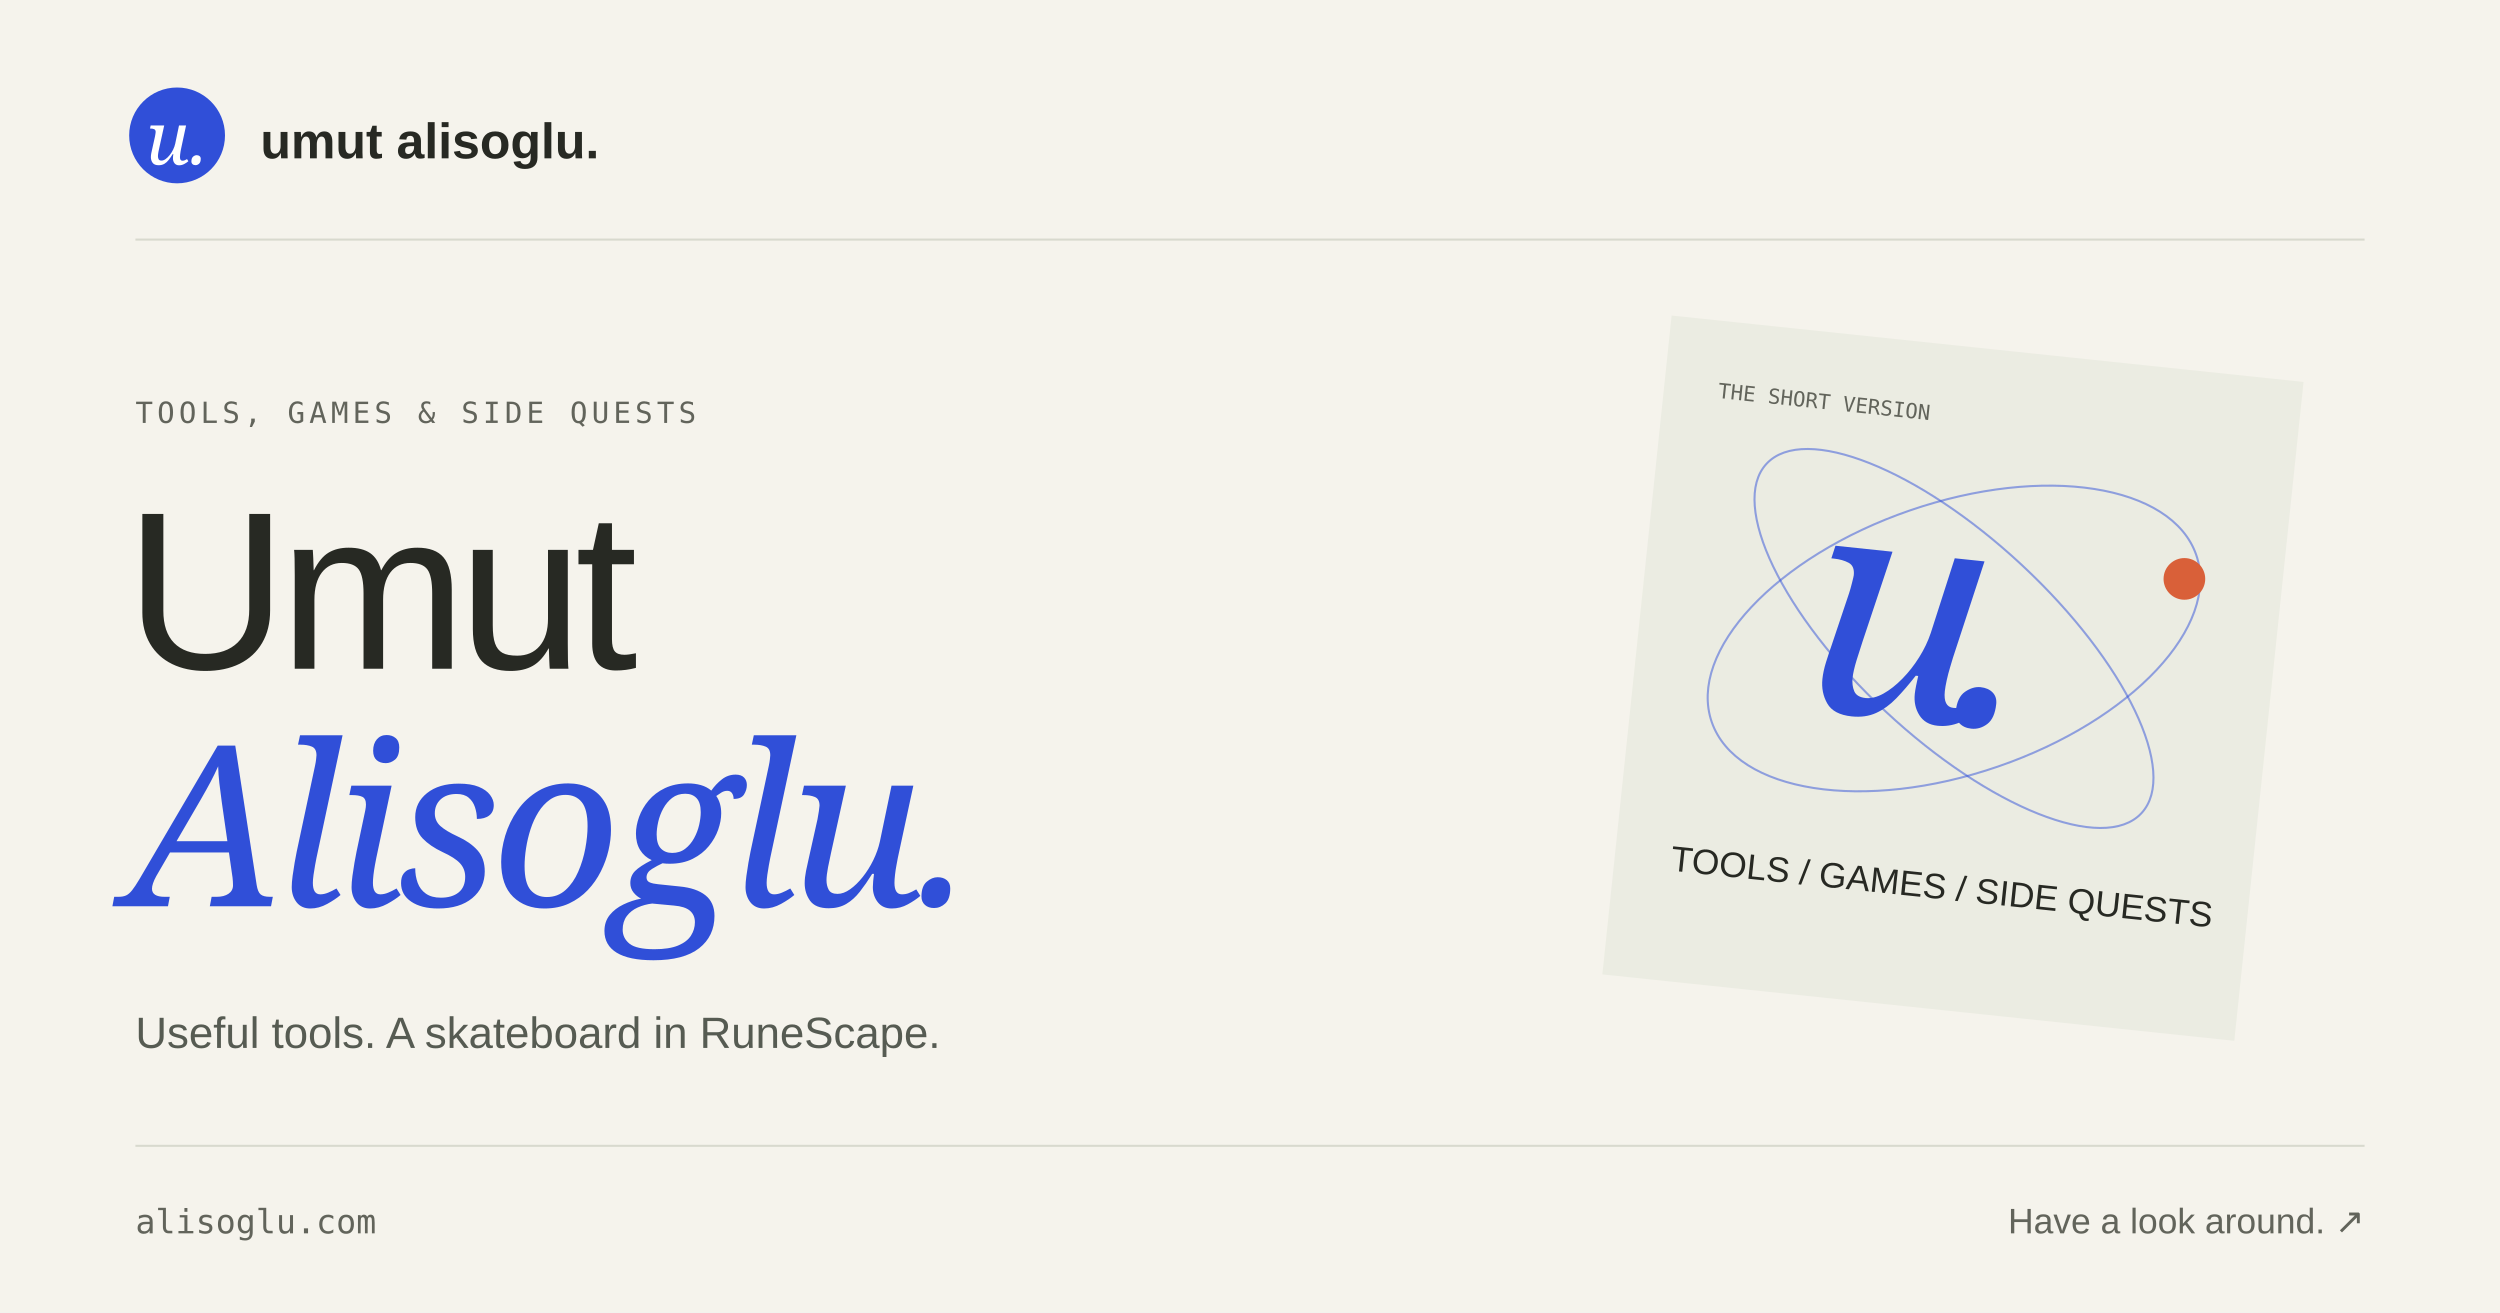
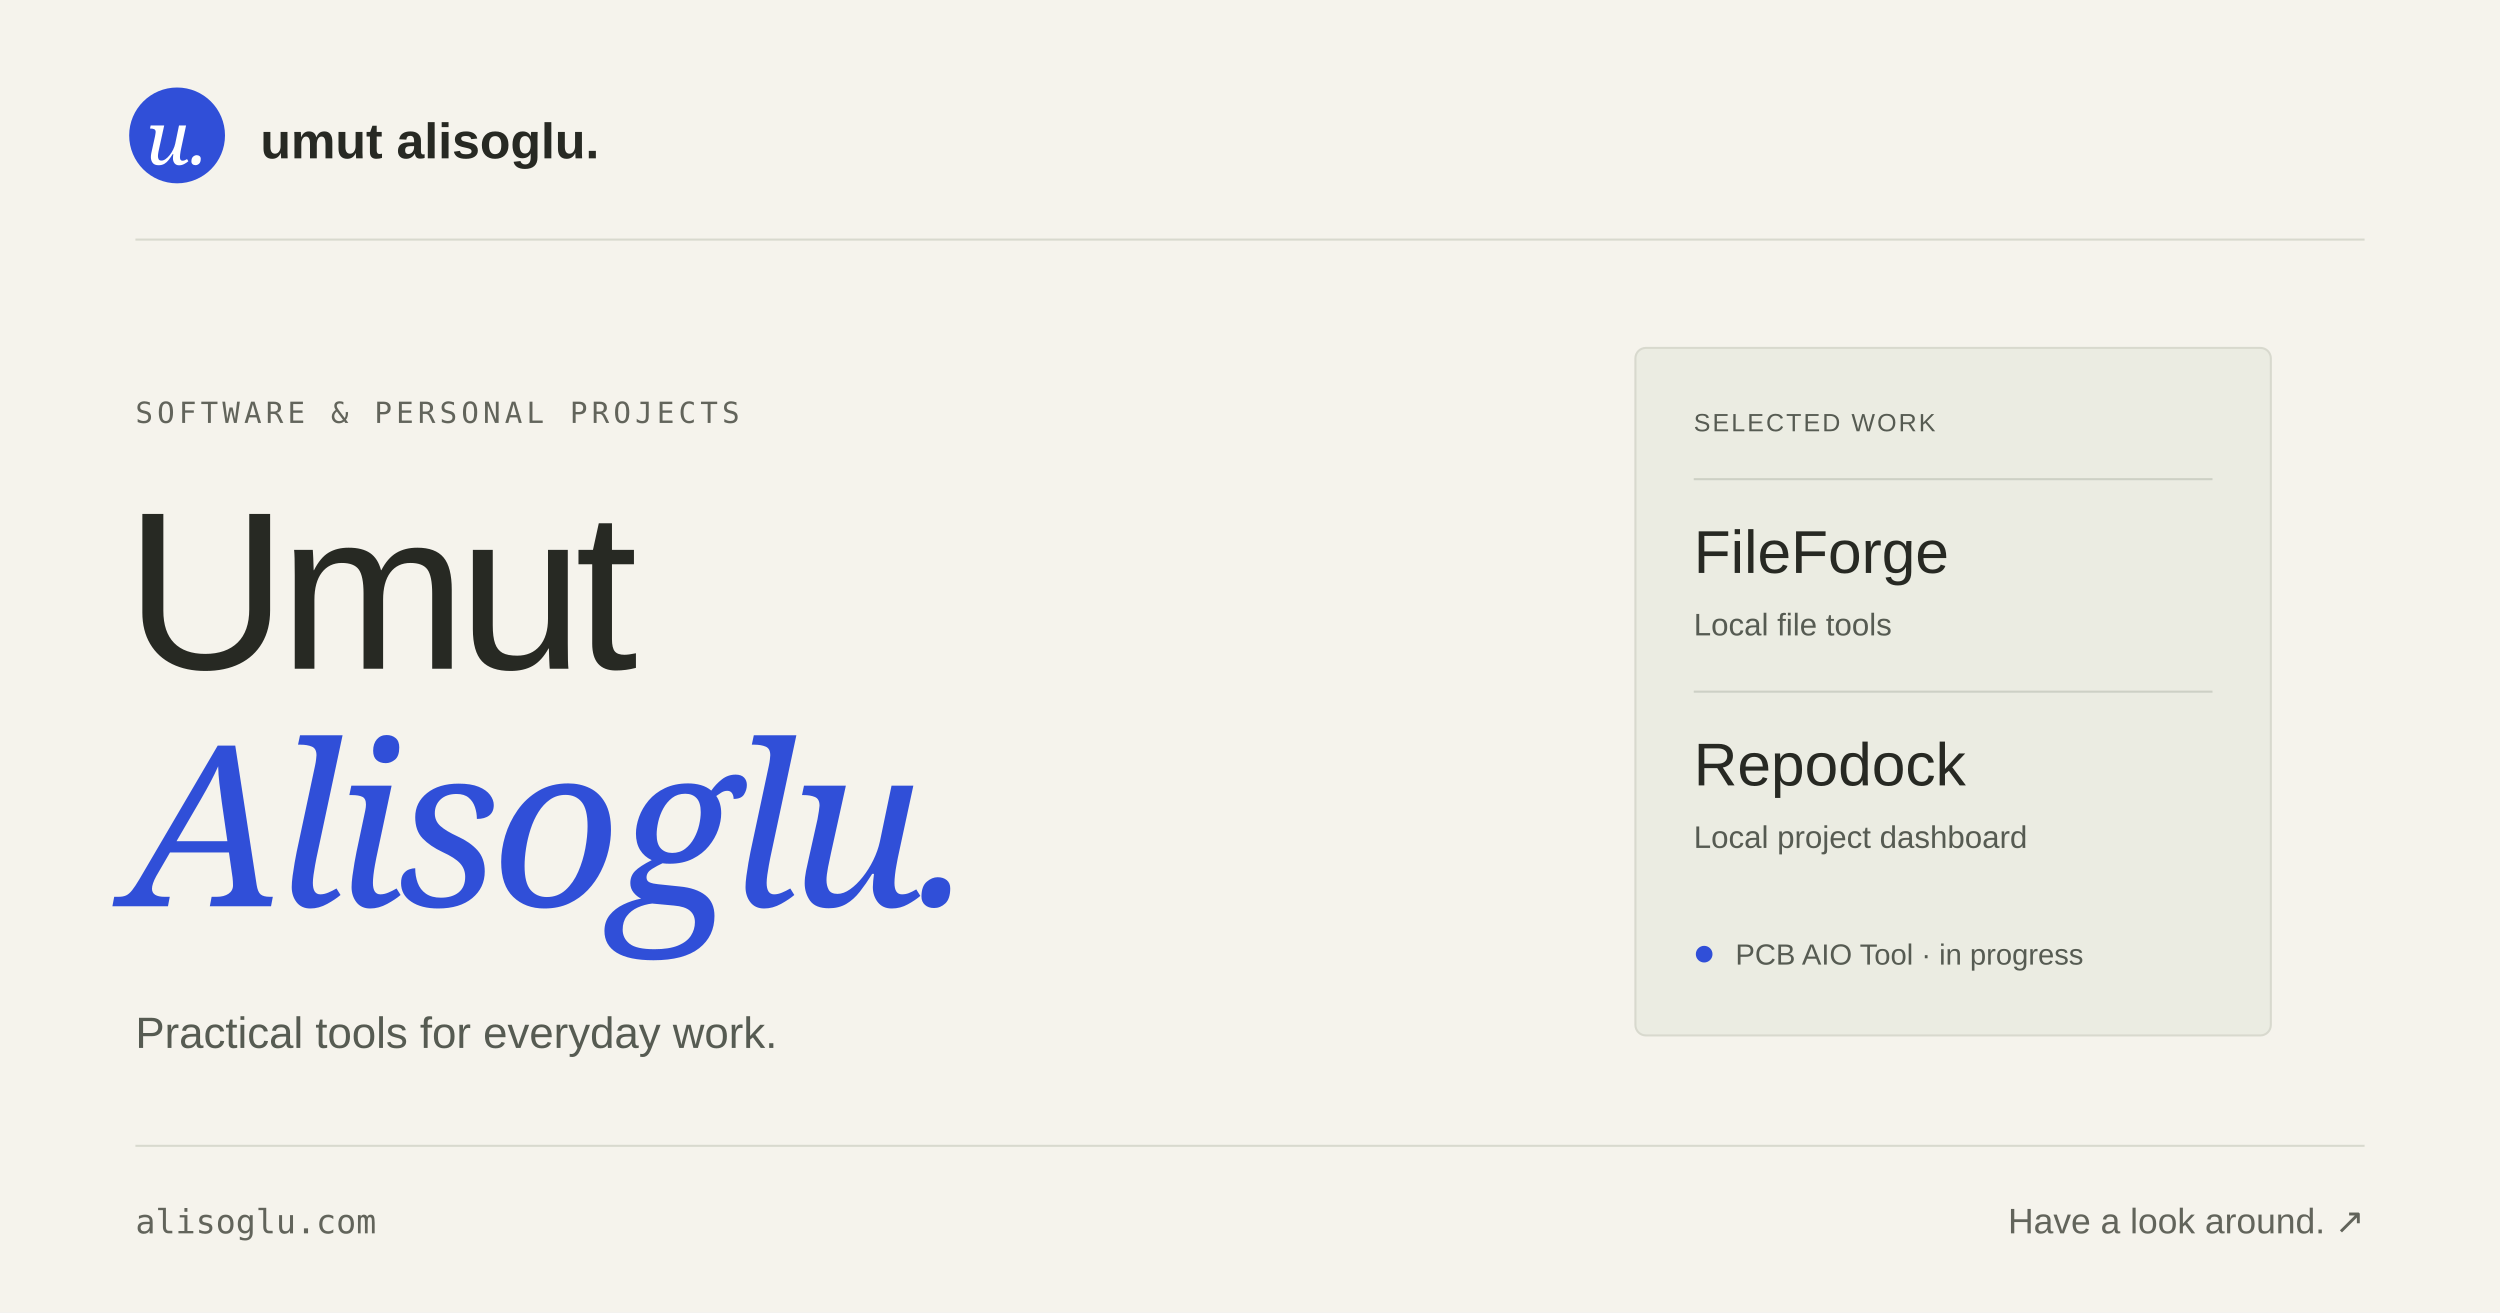
<svg xmlns="http://www.w3.org/2000/svg" width="1200" height="630" viewBox="0 0 1200 630">
  <rect width="1200" height="630" fill="#f5f3ec" />
  <path d="M65 115H1135M65 550H1135" stroke="#d8d9ce" />
  <circle cx="85" cy="65" r="23" fill="#304fd8" />
  <text x="70" y="79" font-family="Georgia,serif" font-style="italic" font-size="35" fill="white">u.</text>
  <text x="125" y="76" font-family="Arial,sans-serif" font-size="24" font-weight="600" fill="#272923">umut alisoglu.</text>
-   <text x="65" y="203" font-family="Consolas,monospace" font-size="14" letter-spacing="2" fill="#62645b">TOOLS, GAMES &amp; SIDE QUESTS</text>
+   <text x="65" y="203" font-family="Consolas,monospace" font-size="14" letter-spacing="2" fill="#62645b">SOFTWARE &amp; PERSONAL PROJECTS</text>
  <text x="60" y="321" font-family="Arial,sans-serif" font-size="108" letter-spacing="-4" fill="#272923">Umut</text>
  <text x="60" y="435" font-family="Georgia,serif" font-size="108" font-style="italic" letter-spacing="-4" fill="#304fd8">Alisoglu.</text>
-   <text x="65" y="503" font-family="Arial,sans-serif" font-size="21" fill="#565b52">Useful tools. A skateboard in RuneScape.</text>
-   <g transform="rotate(6 942 325)">
-     <rect x="785" y="167" width="305" height="318" fill="#ebece2" />
-     <ellipse cx="936" cy="307" rx="123" ry="65" transform="rotate(-25 936 307)" fill="none" stroke="#304fd8" opacity=".5" />
-     <ellipse cx="936" cy="307" rx="123" ry="48" transform="rotate(37 936 307)" fill="none" stroke="#304fd8" opacity=".5" />
-     <text x="865" y="348" font-family="Georgia,serif" font-style="italic" font-size="148" letter-spacing="-17" fill="#304fd8">u.</text>
-     <circle cx="1043" cy="267" r="10" fill="#d96039" />
-     <text x="811" y="204" font-family="Consolas,monospace" font-size="10" fill="#62645b">THE SHORT VERSION</text>
-     <text x="812" y="432" font-family="Arial,sans-serif" font-size="17" fill="#272923">TOOLS / GAMES / SIDE QUESTS</text>
+   <text x="65" y="503" font-family="Arial,sans-serif" font-size="21" fill="#565b52">Practical tools for everyday work.</text>
+   <g font-family="Arial,sans-serif">
+     <rect x="785" y="167" width="305" height="330" rx="5" fill="#ebece2" stroke="#d8d9ce" />
+     <text x="813" y="207" font-size="12" letter-spacing="1" fill="#565b52">SELECTED WORK</text>
+     <path d="M813 230H1062M813 332H1062" stroke="#cdd0c5" />
+     <text x="813" y="275" font-size="29" fill="#272923">FileForge</text>
+     <text x="813" y="305" font-size="15" fill="#565b52">Local file tools</text>
+     <text x="813" y="377" font-size="29" fill="#272923">Repodock</text>
+     <text x="813" y="407" font-size="15" fill="#565b52">Local project dashboard</text>
+     <circle cx="818" cy="458" r="4" fill="#304fd8" />
+     <text x="833" y="463" font-size="14" fill="#565b52">PCB AIO Tool · in progress</text>
  </g>
  <text x="65" y="592" font-family="Consolas,monospace" font-size="16" fill="#62645b">alisoglu.com</text>
  <text x="1135" y="592" text-anchor="end" font-family="Arial,sans-serif" font-size="17" fill="#62645b">Have a look around. ↗</text>
</svg>
